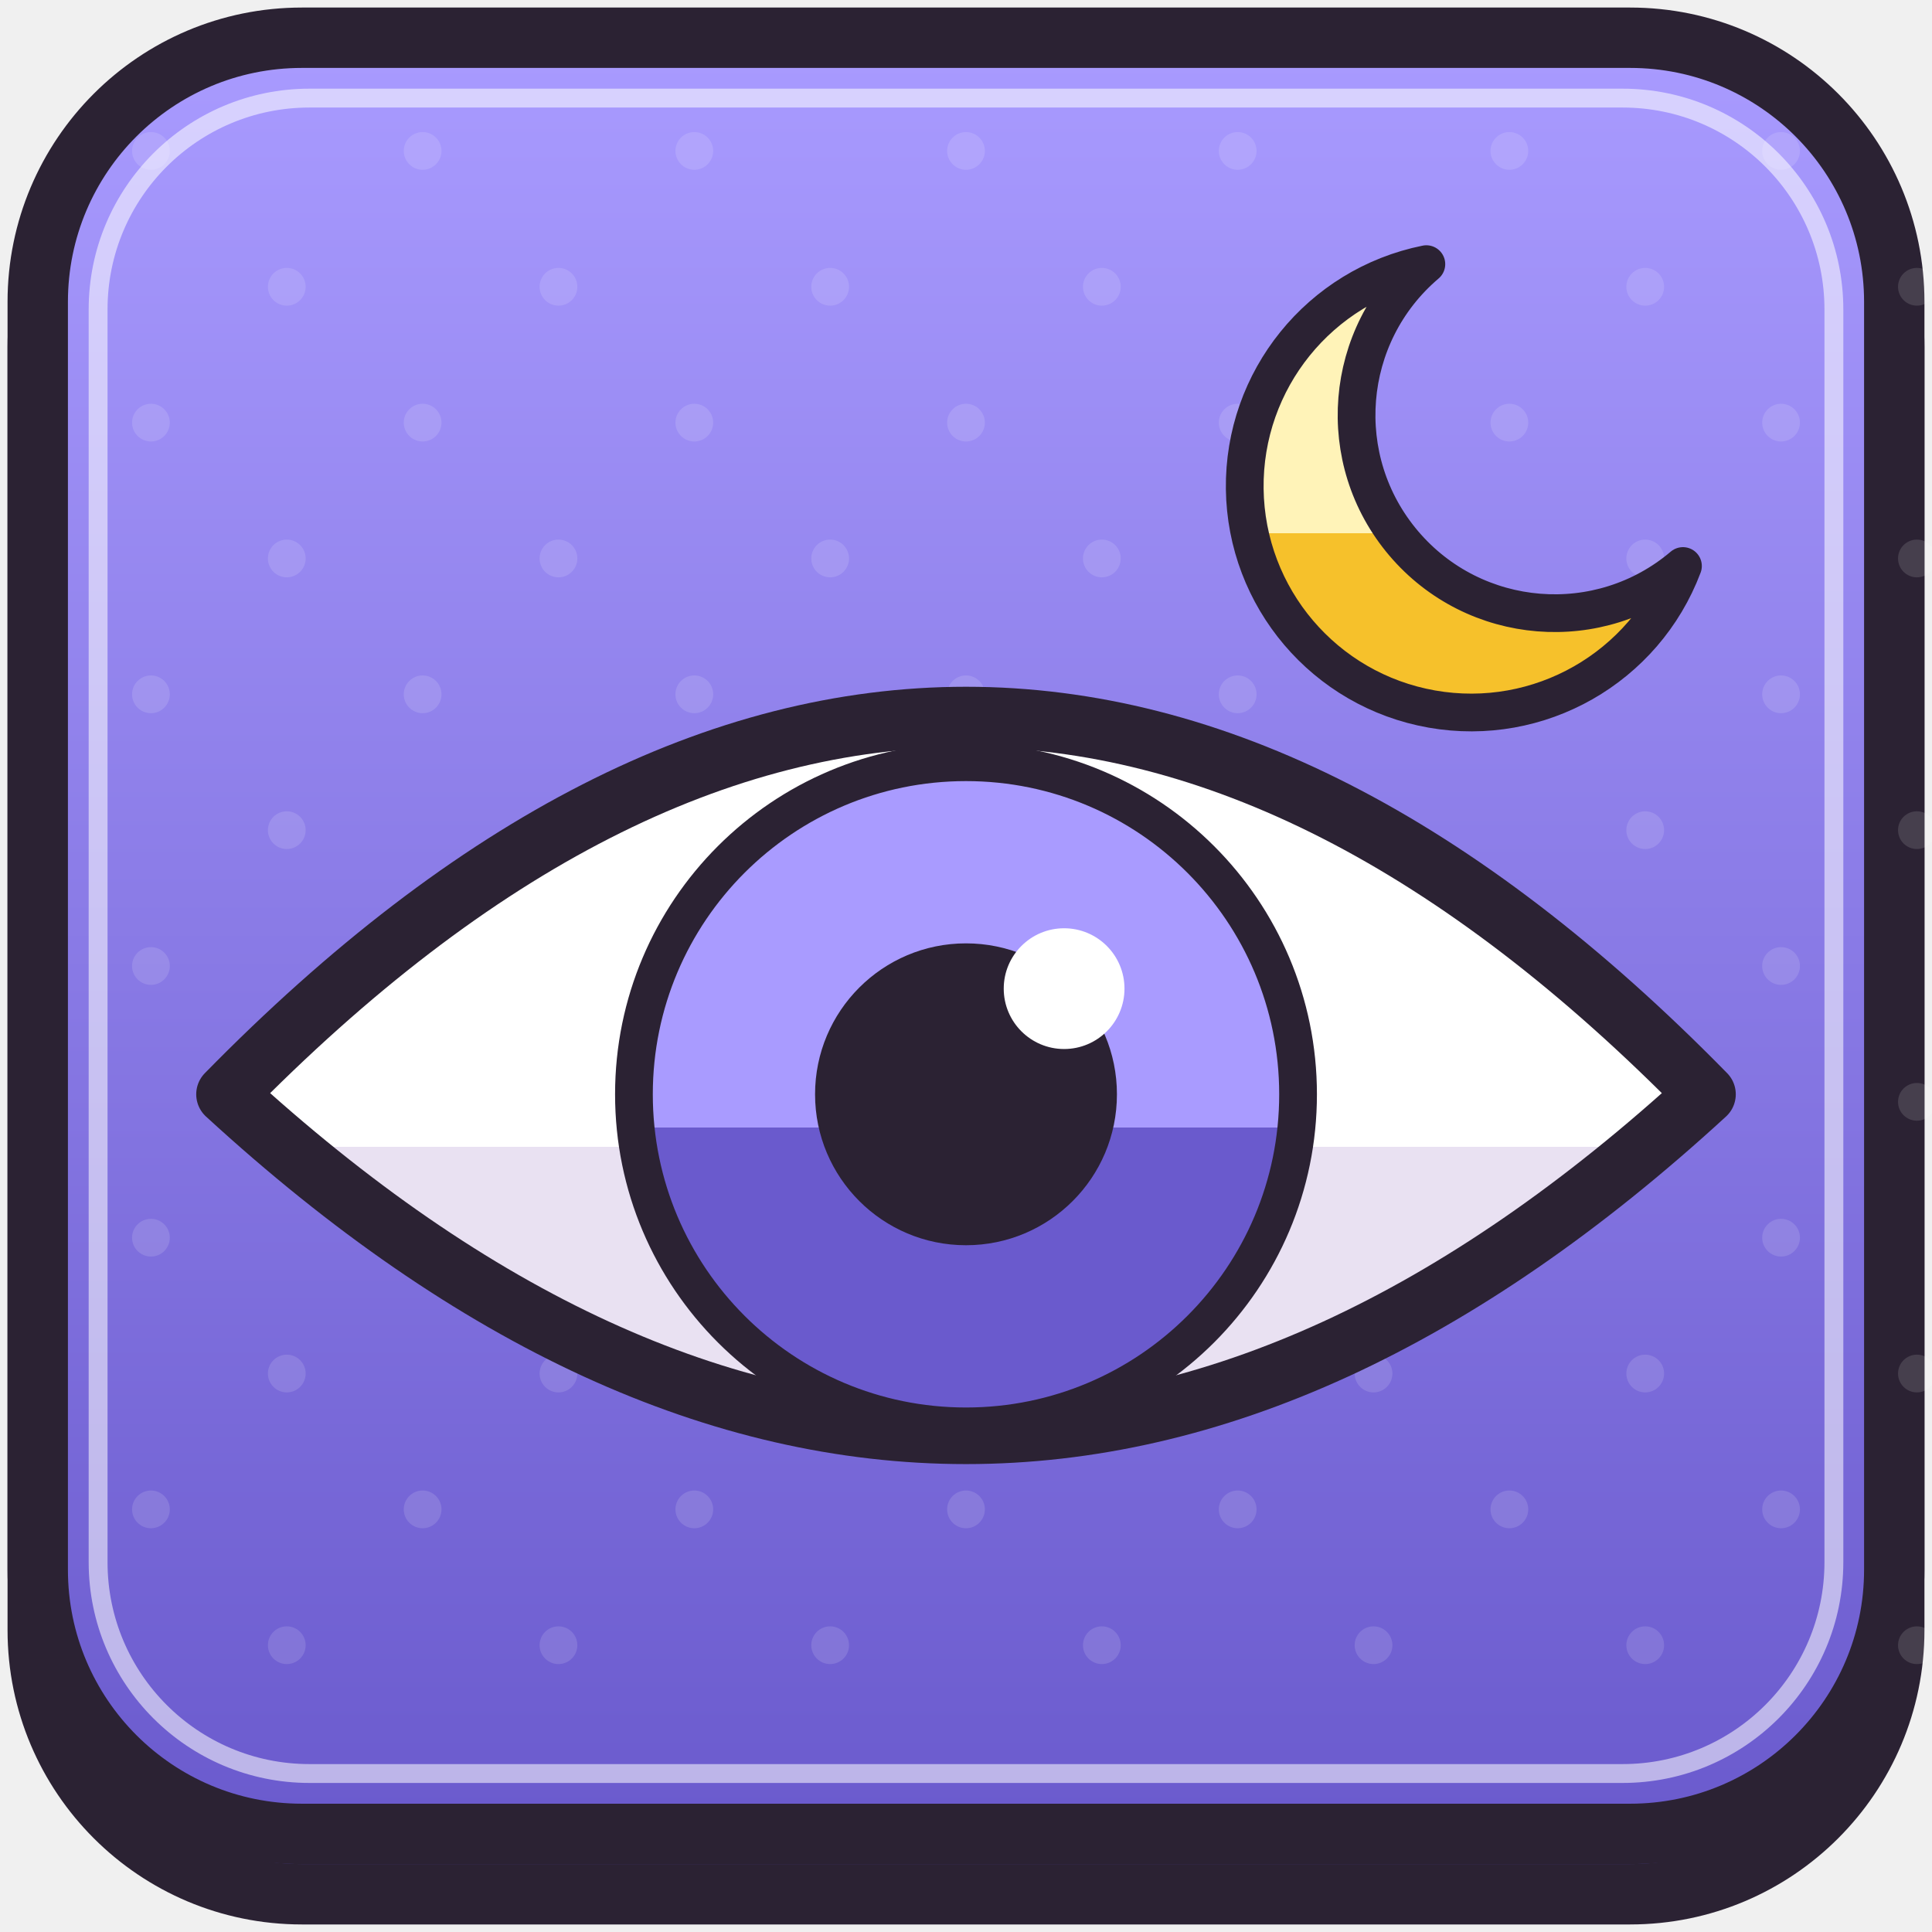
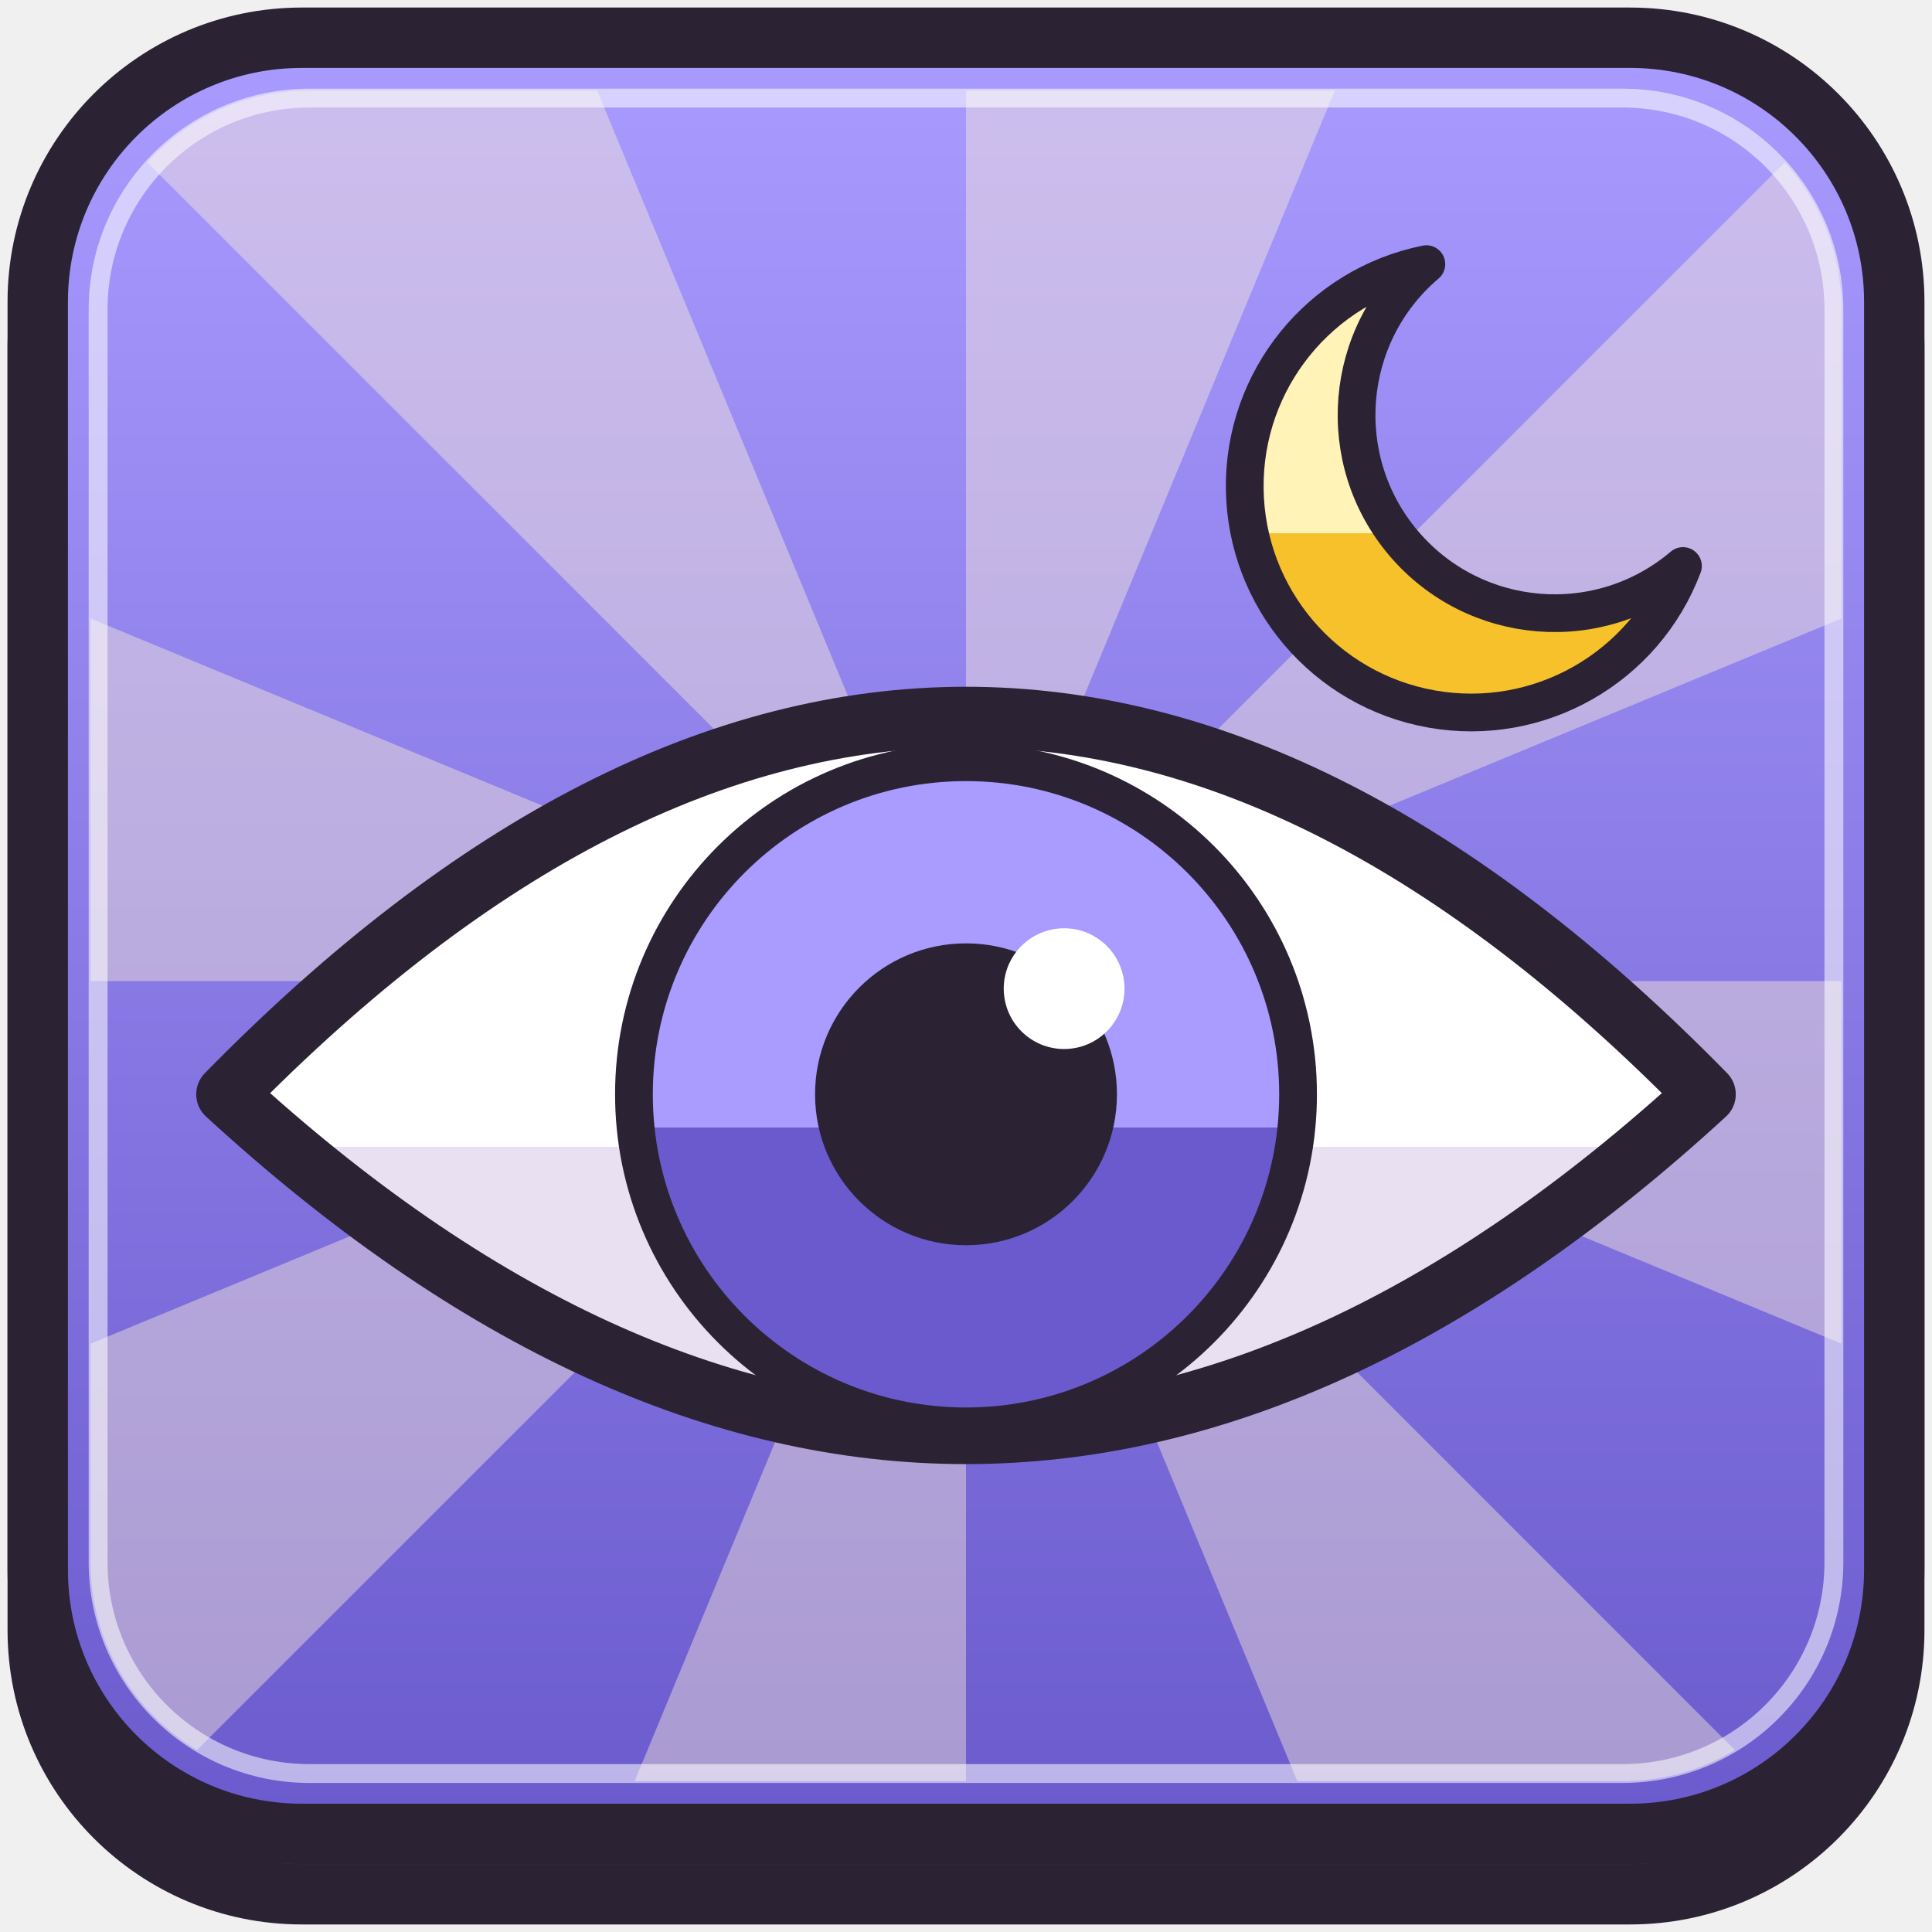
<svg xmlns="http://www.w3.org/2000/svg" width="512" height="512" viewBox="0 0 512 512">
  <defs>
    <linearGradient id="g1" x1="0" y1="0" x2="0" y2="1">
      <stop offset="0" stop-color="#FFFFFF" />
      <stop offset="0.6" stop-color="#FFFFFF" />
      <stop offset="0.6" stop-color="#E9E1F2" />
      <stop offset="1" stop-color="#E9E1F2" />
    </linearGradient>
    <linearGradient id="g2" x1="0" y1="0" x2="0" y2="1">
      <stop offset="0" stop-color="#A99BFF" />
      <stop offset="0.55" stop-color="#A99BFF" />
      <stop offset="0.55" stop-color="#6A5ACD" />
      <stop offset="1" stop-color="#6A5ACD" />
    </linearGradient>
    <linearGradient id="g3" x1="0" y1="0" x2="0" y2="1">
      <stop offset="0" stop-color="#FFF3B8" />
      <stop offset="0.6" stop-color="#FFF3B8" />
      <stop offset="0.6" stop-color="#F6C12B" />
      <stop offset="1" stop-color="#F6C12B" />
    </linearGradient>
    <linearGradient id="g4" x1="0" y1="0" x2="0" y2="1">
      <stop offset="0" stop-color="#A99BFF" />
      <stop offset="1" stop-color="#6A5ACD" />
    </linearGradient>
+     <clipPath id="c5">
+       <rect x="24" y="24" width="464" height="448" rx="58" />
+     </clipPath>
  </defs>
  <rect x="10" y="22" width="492" height="480" rx="70" fill="#4A3E9A" stroke="#2B2233" stroke-width="16" stroke-linejoin="round" stroke-linecap="round" />
  <rect x="10" y="10" width="492" height="476" rx="70" fill="url(#g4)" stroke="#2B2233" stroke-width="16" stroke-linejoin="round" stroke-linecap="round" />
-   <g clip-path="inset(14px round 64px)">
-     <circle cx="40" cy="40" r="5" fill="#FFFFFF" opacity="0.13" />
-     <circle cx="40" cy="112" r="5" fill="#FFFFFF" opacity="0.13" />
-     <circle cx="40" cy="184" r="5" fill="#FFFFFF" opacity="0.13" />
-     <circle cx="40" cy="256" r="5" fill="#FFFFFF" opacity="0.13" />
-     <circle cx="40" cy="328" r="5" fill="#FFFFFF" opacity="0.13" />
-     <circle cx="40" cy="400" r="5" fill="#FFFFFF" opacity="0.13" />
-     <circle cx="76" cy="76" r="5" fill="#FFFFFF" opacity="0.13" />
-     <circle cx="76" cy="148" r="5" fill="#FFFFFF" opacity="0.13" />
-     <circle cx="76" cy="220" r="5" fill="#FFFFFF" opacity="0.13" />
-     <circle cx="76" cy="292" r="5" fill="#FFFFFF" opacity="0.13" />
-     <circle cx="76" cy="364" r="5" fill="#FFFFFF" opacity="0.13" />
-     <circle cx="76" cy="436" r="5" fill="#FFFFFF" opacity="0.13" />
-     <circle cx="112" cy="40" r="5" fill="#FFFFFF" opacity="0.13" />
-     <circle cx="112" cy="112" r="5" fill="#FFFFFF" opacity="0.13" />
-     <circle cx="112" cy="184" r="5" fill="#FFFFFF" opacity="0.13" />
-     <circle cx="112" cy="256" r="5" fill="#FFFFFF" opacity="0.13" />
-     <circle cx="112" cy="328" r="5" fill="#FFFFFF" opacity="0.13" />
-     <circle cx="112" cy="400" r="5" fill="#FFFFFF" opacity="0.13" />
-     <circle cx="148" cy="76" r="5" fill="#FFFFFF" opacity="0.13" />
-     <circle cx="148" cy="148" r="5" fill="#FFFFFF" opacity="0.13" />
-     <circle cx="148" cy="220" r="5" fill="#FFFFFF" opacity="0.13" />
-     <circle cx="148" cy="292" r="5" fill="#FFFFFF" opacity="0.13" />
-     <circle cx="148" cy="364" r="5" fill="#FFFFFF" opacity="0.13" />
-     <circle cx="148" cy="436" r="5" fill="#FFFFFF" opacity="0.13" />
-     <circle cx="184" cy="40" r="5" fill="#FFFFFF" opacity="0.13" />
-     <circle cx="184" cy="112" r="5" fill="#FFFFFF" opacity="0.13" />
-     <circle cx="184" cy="184" r="5" fill="#FFFFFF" opacity="0.13" />
-     <circle cx="184" cy="256" r="5" fill="#FFFFFF" opacity="0.13" />
-     <circle cx="184" cy="328" r="5" fill="#FFFFFF" opacity="0.13" />
-     <circle cx="184" cy="400" r="5" fill="#FFFFFF" opacity="0.13" />
-     <circle cx="220" cy="76" r="5" fill="#FFFFFF" opacity="0.13" />
-     <circle cx="220" cy="148" r="5" fill="#FFFFFF" opacity="0.13" />
-     <circle cx="220" cy="220" r="5" fill="#FFFFFF" opacity="0.13" />
-     <circle cx="220" cy="292" r="5" fill="#FFFFFF" opacity="0.13" />
-     <circle cx="220" cy="364" r="5" fill="#FFFFFF" opacity="0.13" />
-     <circle cx="220" cy="436" r="5" fill="#FFFFFF" opacity="0.13" />
-     <circle cx="256" cy="40" r="5" fill="#FFFFFF" opacity="0.13" />
-     <circle cx="256" cy="112" r="5" fill="#FFFFFF" opacity="0.13" />
-     <circle cx="256" cy="184" r="5" fill="#FFFFFF" opacity="0.13" />
-     <circle cx="256" cy="256" r="5" fill="#FFFFFF" opacity="0.13" />
-     <circle cx="256" cy="328" r="5" fill="#FFFFFF" opacity="0.13" />
-     <circle cx="256" cy="400" r="5" fill="#FFFFFF" opacity="0.13" />
-     <circle cx="292" cy="76" r="5" fill="#FFFFFF" opacity="0.13" />
-     <circle cx="292" cy="148" r="5" fill="#FFFFFF" opacity="0.13" />
-     <circle cx="292" cy="220" r="5" fill="#FFFFFF" opacity="0.13" />
-     <circle cx="292" cy="292" r="5" fill="#FFFFFF" opacity="0.13" />
-     <circle cx="292" cy="364" r="5" fill="#FFFFFF" opacity="0.13" />
-     <circle cx="292" cy="436" r="5" fill="#FFFFFF" opacity="0.13" />
-     <circle cx="328" cy="40" r="5" fill="#FFFFFF" opacity="0.13" />
-     <circle cx="328" cy="112" r="5" fill="#FFFFFF" opacity="0.13" />
-     <circle cx="328" cy="184" r="5" fill="#FFFFFF" opacity="0.13" />
-     <circle cx="328" cy="256" r="5" fill="#FFFFFF" opacity="0.13" />
-     <circle cx="328" cy="328" r="5" fill="#FFFFFF" opacity="0.13" />
-     <circle cx="328" cy="400" r="5" fill="#FFFFFF" opacity="0.13" />
-     <circle cx="364" cy="76" r="5" fill="#FFFFFF" opacity="0.13" />
-     <circle cx="364" cy="148" r="5" fill="#FFFFFF" opacity="0.13" />
-     <circle cx="364" cy="220" r="5" fill="#FFFFFF" opacity="0.13" />
-     <circle cx="364" cy="292" r="5" fill="#FFFFFF" opacity="0.13" />
-     <circle cx="364" cy="364" r="5" fill="#FFFFFF" opacity="0.13" />
-     <circle cx="364" cy="436" r="5" fill="#FFFFFF" opacity="0.13" />
-     <circle cx="400" cy="40" r="5" fill="#FFFFFF" opacity="0.13" />
-     <circle cx="400" cy="112" r="5" fill="#FFFFFF" opacity="0.13" />
-     <circle cx="400" cy="184" r="5" fill="#FFFFFF" opacity="0.13" />
-     <circle cx="400" cy="256" r="5" fill="#FFFFFF" opacity="0.13" />
-     <circle cx="400" cy="328" r="5" fill="#FFFFFF" opacity="0.13" />
-     <circle cx="400" cy="400" r="5" fill="#FFFFFF" opacity="0.13" />
-     <circle cx="436" cy="76" r="5" fill="#FFFFFF" opacity="0.13" />
-     <circle cx="436" cy="148" r="5" fill="#FFFFFF" opacity="0.13" />
-     <circle cx="436" cy="220" r="5" fill="#FFFFFF" opacity="0.13" />
-     <circle cx="436" cy="292" r="5" fill="#FFFFFF" opacity="0.13" />
-     <circle cx="436" cy="364" r="5" fill="#FFFFFF" opacity="0.13" />
-     <circle cx="436" cy="436" r="5" fill="#FFFFFF" opacity="0.13" />
-     <circle cx="472" cy="40" r="5" fill="#FFFFFF" opacity="0.13" />
-     <circle cx="472" cy="112" r="5" fill="#FFFFFF" opacity="0.13" />
-     <circle cx="472" cy="184" r="5" fill="#FFFFFF" opacity="0.13" />
-     <circle cx="472" cy="256" r="5" fill="#FFFFFF" opacity="0.13" />
-     <circle cx="472" cy="328" r="5" fill="#FFFFFF" opacity="0.13" />
-     <circle cx="472" cy="400" r="5" fill="#FFFFFF" opacity="0.13" />
-     <circle cx="508" cy="76" r="5" fill="#FFFFFF" opacity="0.13" />
-     <circle cx="508" cy="148" r="5" fill="#FFFFFF" opacity="0.13" />
-     <circle cx="508" cy="220" r="5" fill="#FFFFFF" opacity="0.13" />
-     <circle cx="508" cy="292" r="5" fill="#FFFFFF" opacity="0.13" />
-     <circle cx="508" cy="364" r="5" fill="#FFFFFF" opacity="0.13" />
-     <circle cx="508" cy="436" r="5" fill="#FFFFFF" opacity="0.13" />
+   <g clip-path="url(#c5)">
+     <path d="M256,260 L256.0,-160.0 L416.7,-128.0 Z" fill="#FFF1D6" opacity="0.42" />
+     <path d="M256,260 L553.0,-37.0 L644.0,99.3 Z" fill="#FFF1D6" opacity="0.42" />
+     <path d="M256,260 L676.0,260.0 L644.0,420.7 Z" fill="#FFF1D6" opacity="0.42" />
+     <path d="M256,260 L553.0,557.0 L416.7,648.0 Z" fill="#FFF1D6" opacity="0.42" />
+     <path d="M256,260 L256.0,680.0 L95.3,648.0 Z" fill="#FFF1D6" opacity="0.42" />
+     <path d="M256,260 L-41.0,557.0 L-132.0,420.7 Z" fill="#FFF1D6" opacity="0.42" />
+     <path d="M256,260 L-164.0,260.0 L-132.0,99.3 Z" fill="#FFF1D6" opacity="0.42" />
+     <path d="M256,260 L-41.0,-37.0 L95.3,-128.0 Z" fill="#FFF1D6" opacity="0.42" />
  </g>
  <rect x="26" y="26" width="460" height="444" rx="56" fill="none" stroke="#FFFFFF" stroke-width="5" opacity="0.55" />
  <path d="M378,70 A60,60 0 1 0 446,150 A48,48 0 1 1 378,70 Z" fill="url(#g3)" stroke="#2B2233" stroke-width="10" stroke-linejoin="round" stroke-linecap="round" />
  <path d="M60,290 Q256,90 452,290 Q256,470 60,290 Z" fill="url(#g1)" stroke="#2B2233" stroke-width="16" stroke-linejoin="round" stroke-linecap="round" />
  <circle cx="256" cy="290" r="88" fill="url(#g2)" stroke="#2B2233" stroke-width="10" stroke-linejoin="round" stroke-linecap="round" />
  <circle cx="256" cy="290" r="40" fill="#2B2233" />
  <circle cx="282" cy="262" r="16" fill="#FFFFFF" />
  <ellipse cx="150" cy="244" rx="22" ry="9" fill="#FFFFFF" opacity="0.85" transform="rotate(-20 150 244)" />
</svg>
